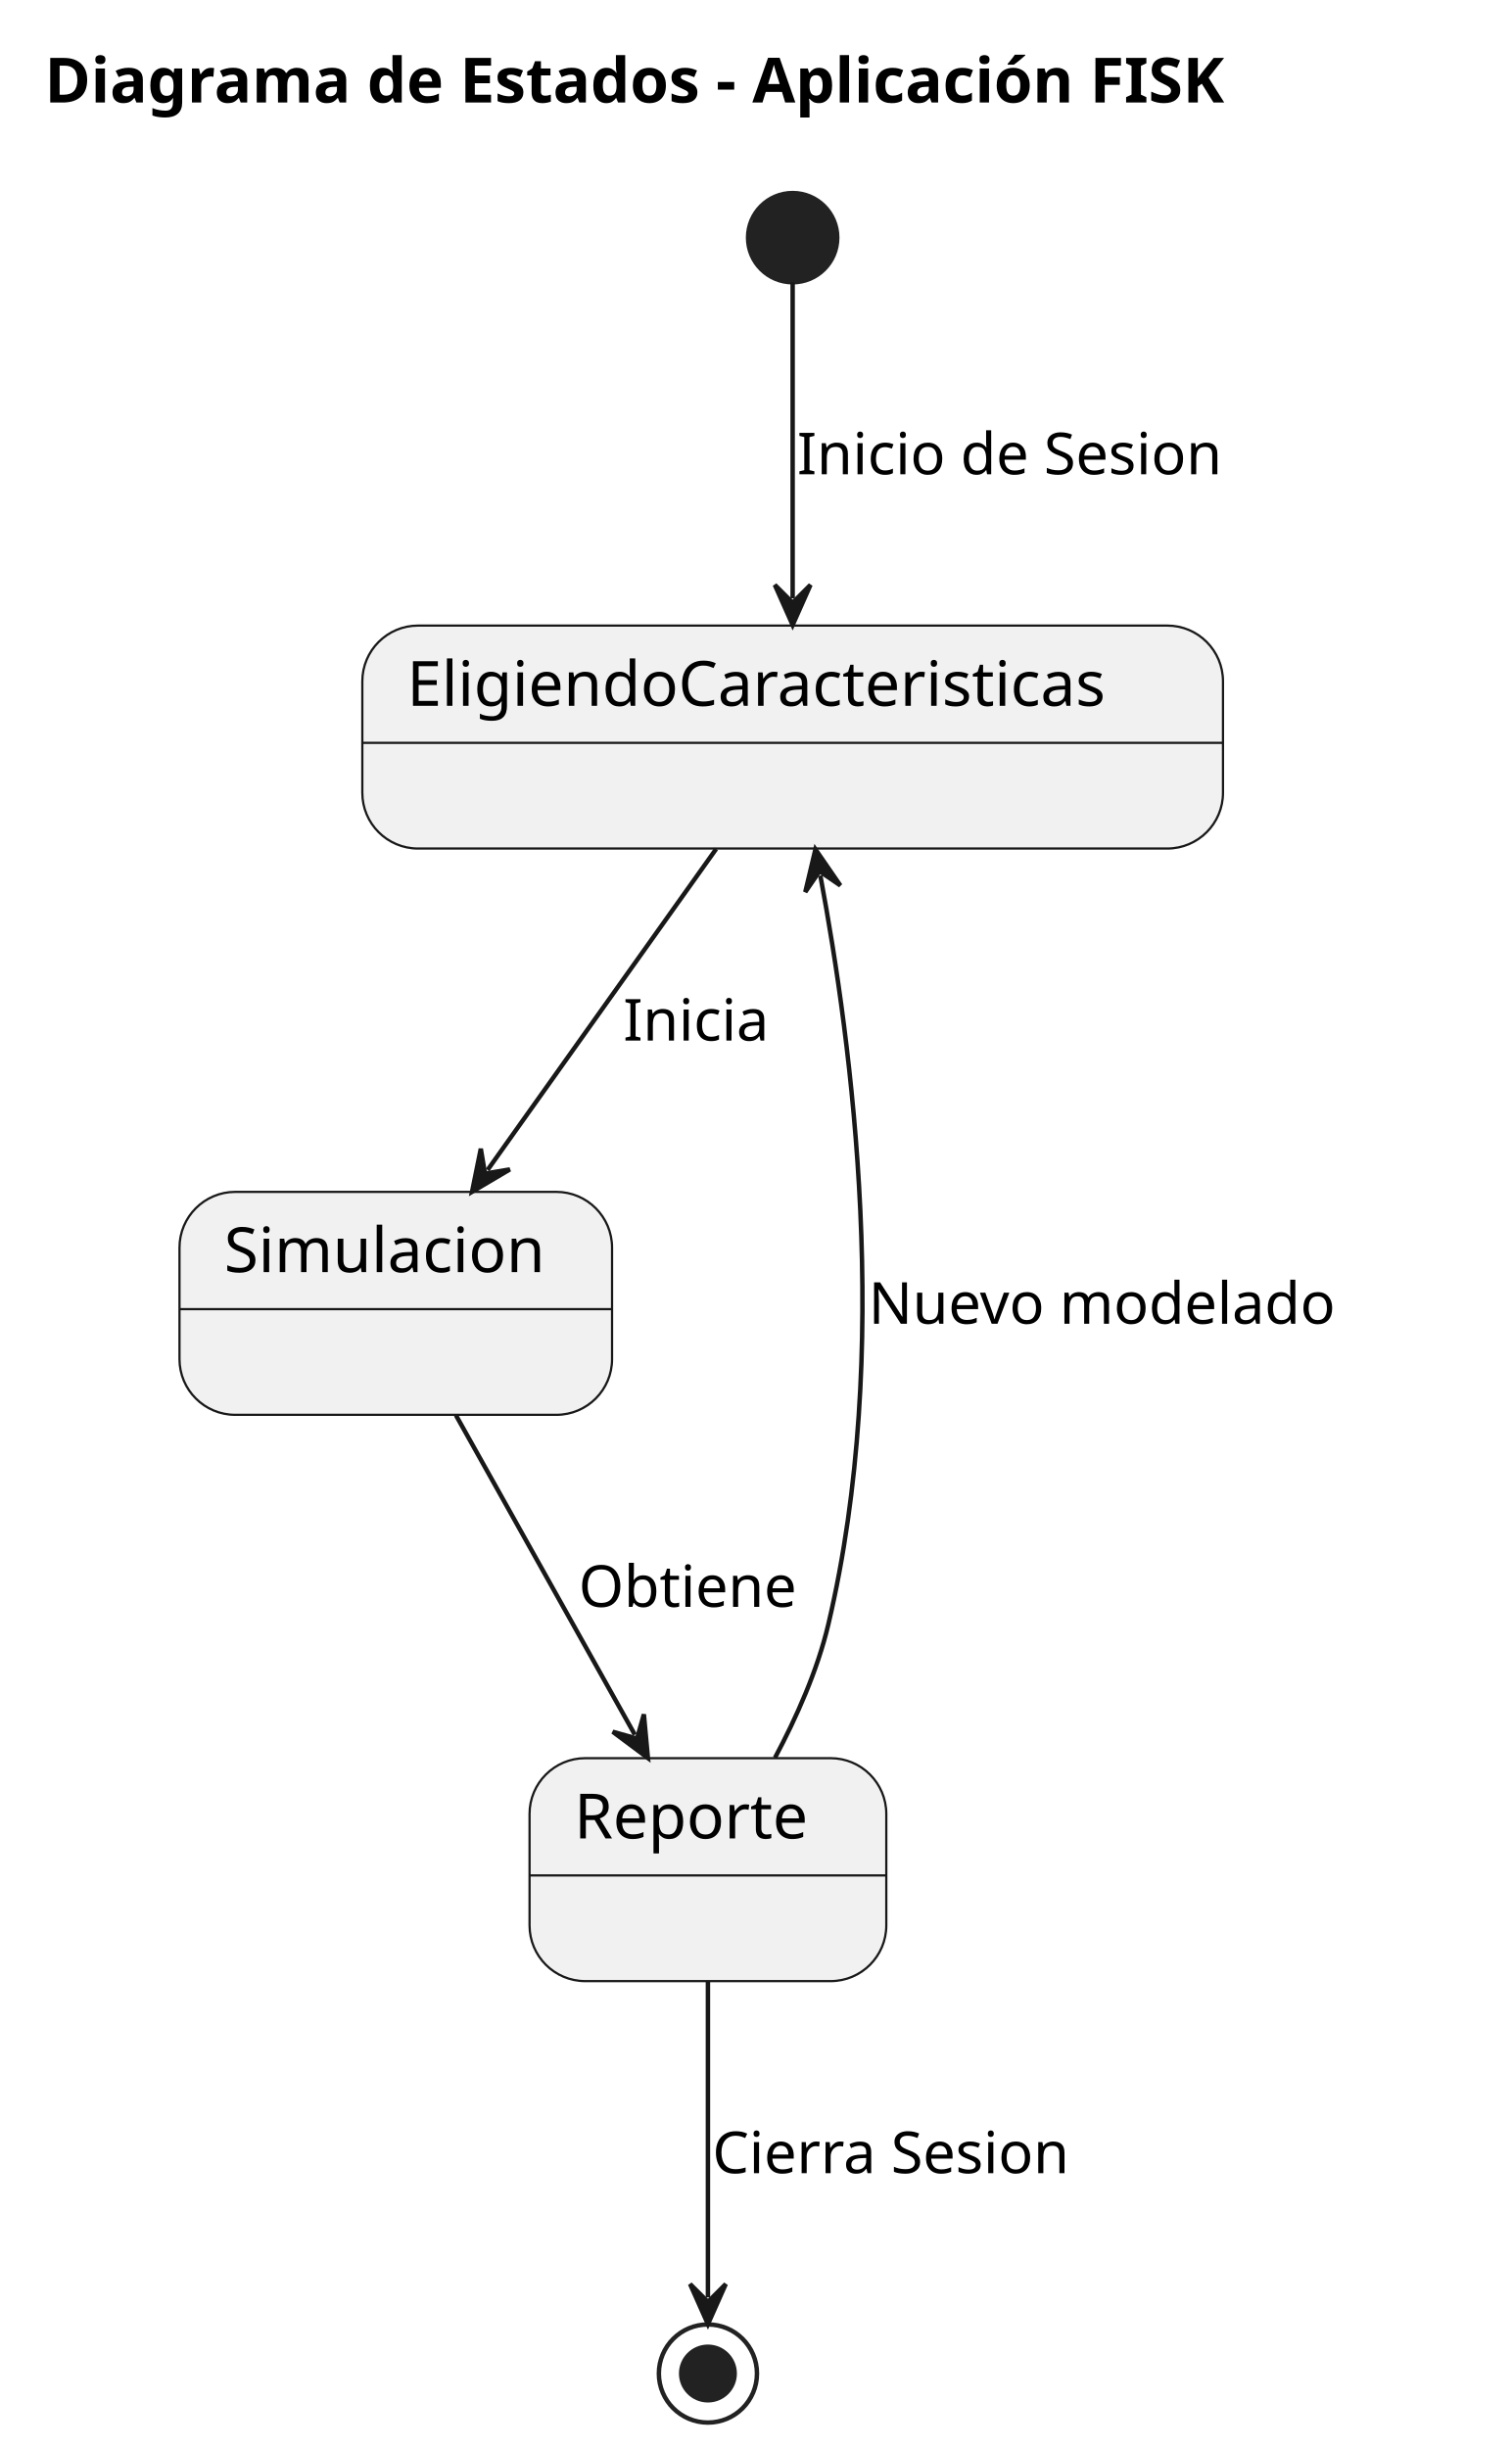
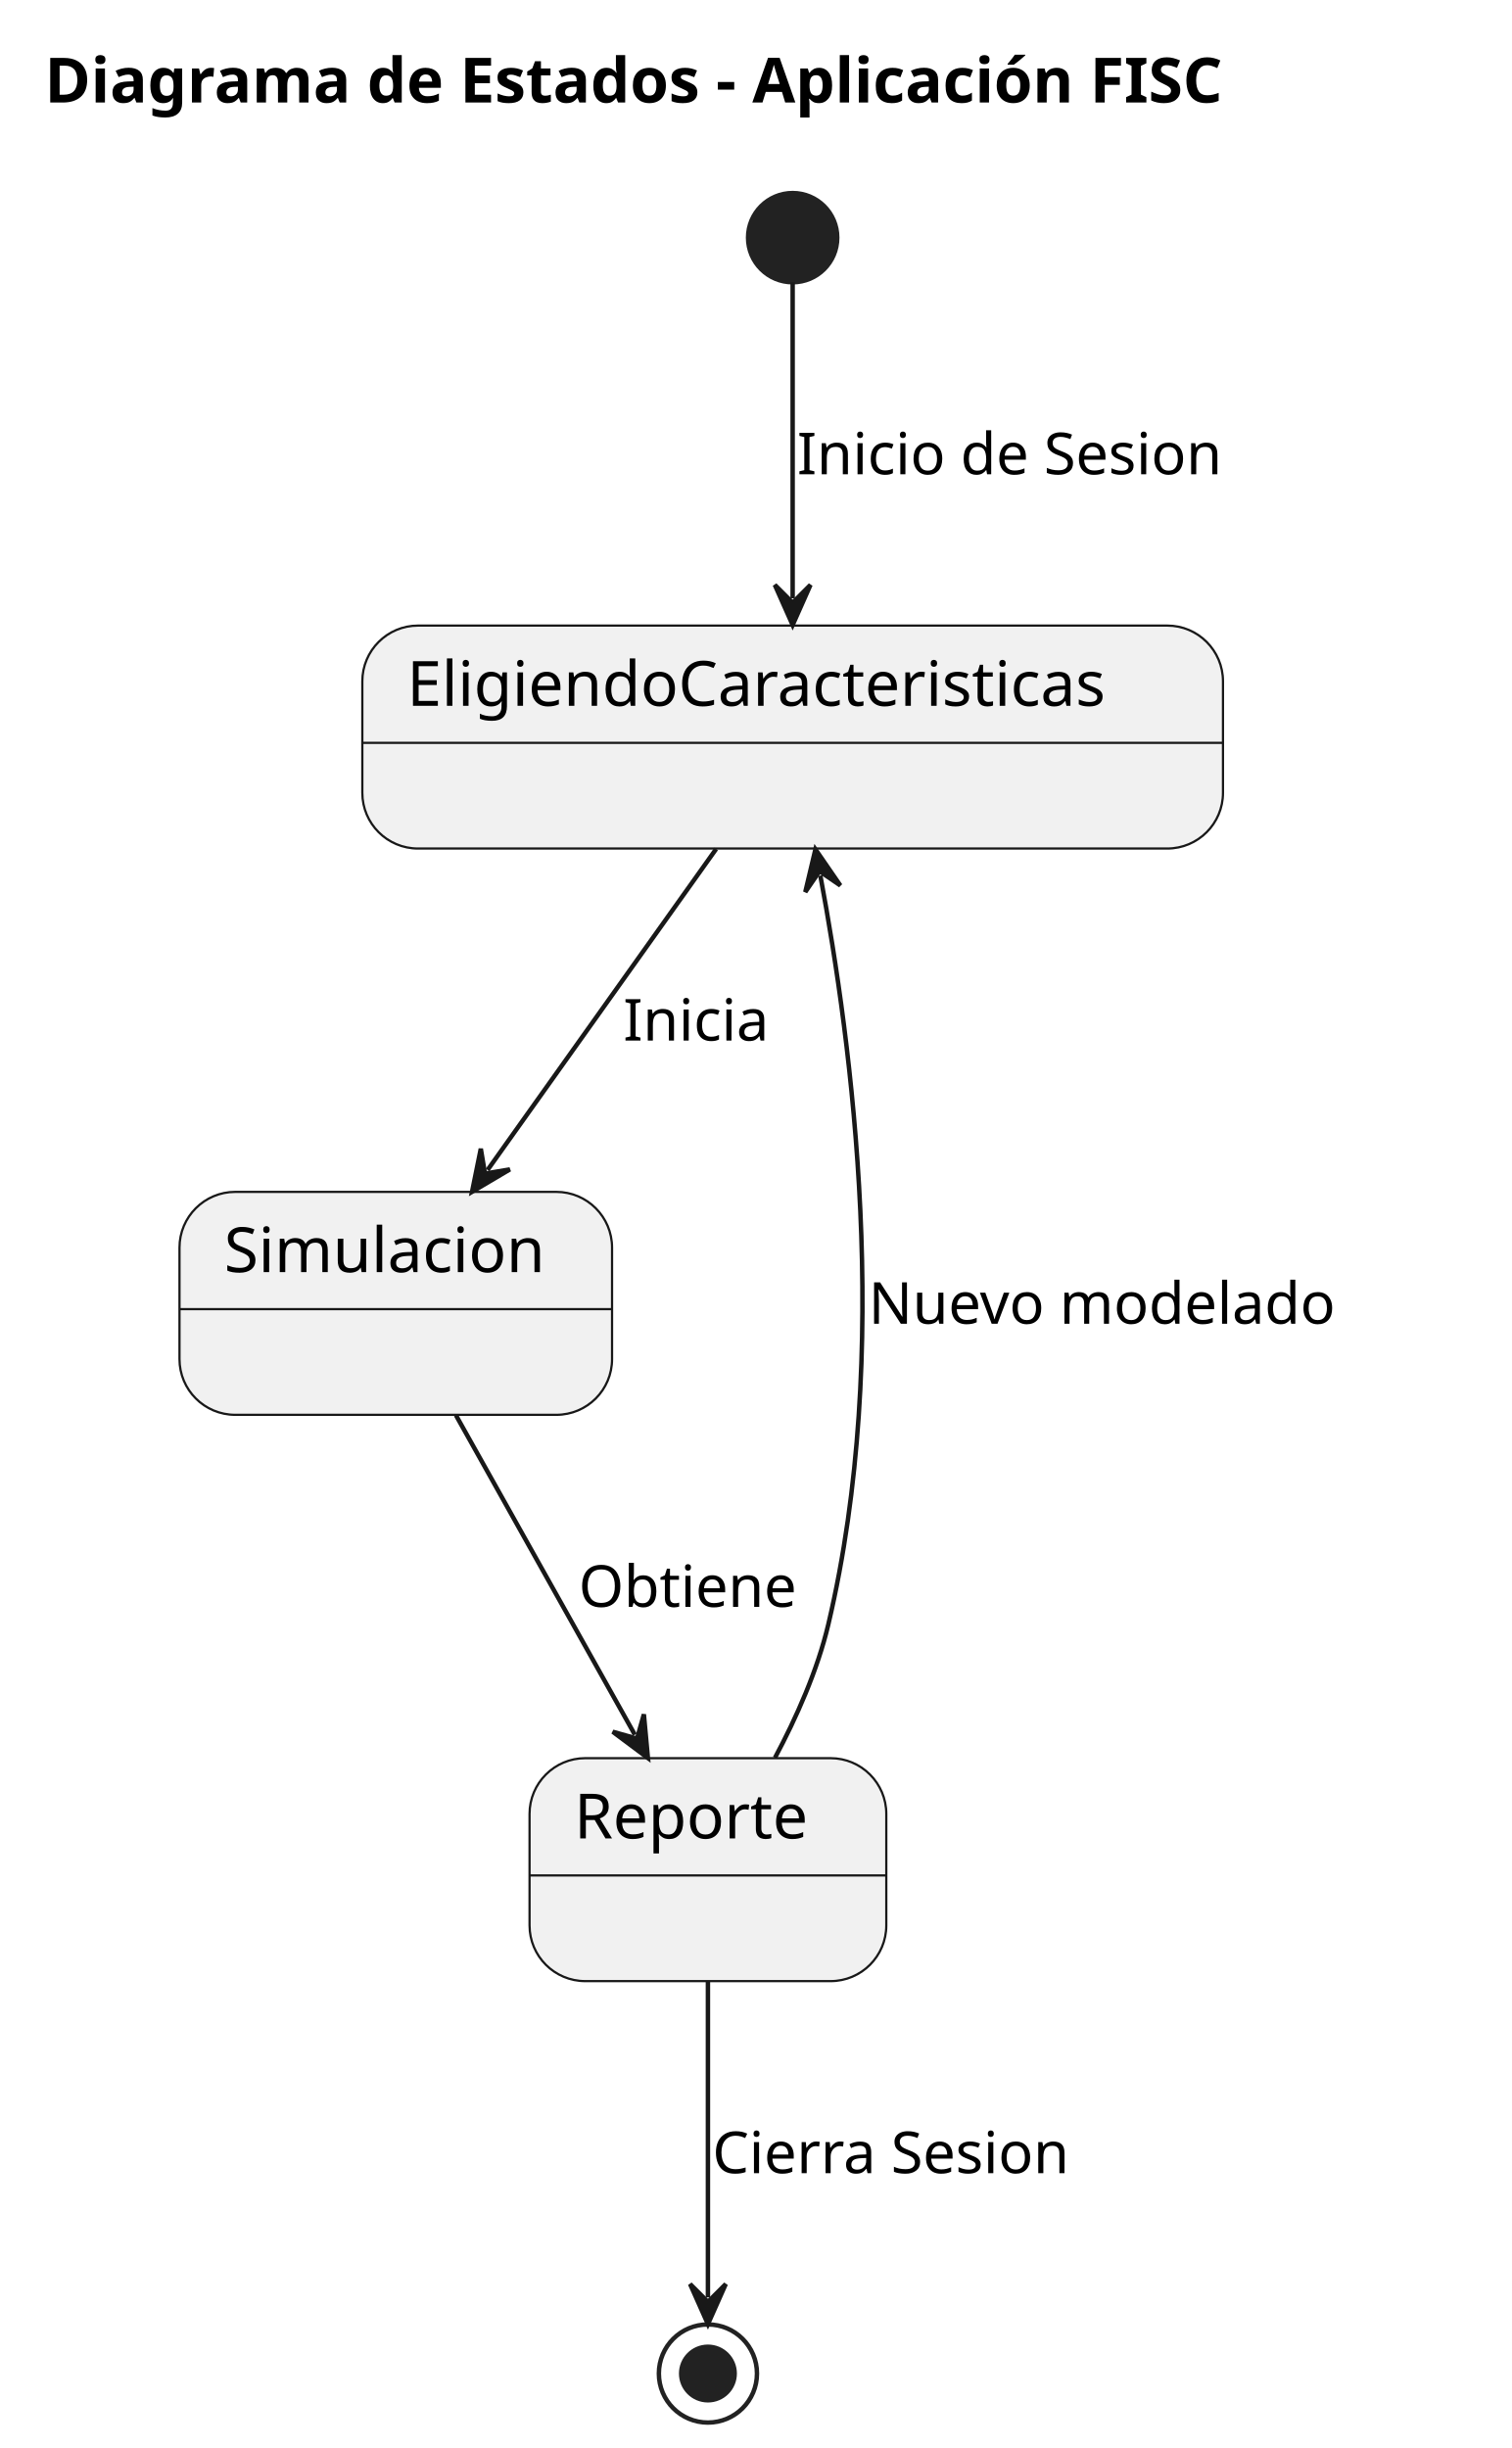
<svg xmlns="http://www.w3.org/2000/svg" contentStyleType="text/css" height="549px" preserveAspectRatio="none" style="width:339px;height:549px;background:#FFFFFF;" version="1.1" viewBox="0 0 339 549" width="339px" zoomAndPan="magnify">
  <defs />
  <g>
-     <text fill="#000000" font-family="sans-serif" font-size="14" font-weight="bold" lengthAdjust="spacing" textLength="311" x="10" y="22.995">Diagrama de Estados - Aplicación FISK</text>
+     <text fill="#000000" font-family="sans-serif" font-size="14" font-weight="bold" lengthAdjust="spacing" textLength="311" x="10" y="22.995">Diagrama de Estados - Aplicación FISC</text>
    <ellipse cx="177.75" cy="53.297" fill="#222222" rx="10" ry="10" style="stroke:#222222;stroke-width:1.0;" />
    <g id="EligiendoCaracteristicas">
      <rect fill="#F1F1F1" height="50" rx="12.5" ry="12.5" style="stroke:#181818;stroke-width:0.5;" width="193" x="81.25" y="140.297" />
      <line style="stroke:#181818;stroke-width:0.5;" x1="81.25" x2="274.25" y1="166.594" y2="166.594" />
      <text fill="#000000" font-family="sans-serif" font-size="14" lengthAdjust="spacing" textLength="173" x="91.25" y="158.292">EligiendoCaracteristicas</text>
    </g>
    <g id="Simulacion">
      <rect fill="#F1F1F1" height="50" rx="12.5" ry="12.5" style="stroke:#181818;stroke-width:0.5;" width="97" x="40.25" y="267.297" />
      <line style="stroke:#181818;stroke-width:0.5;" x1="40.25" x2="137.25" y1="293.594" y2="293.594" />
      <text fill="#000000" font-family="sans-serif" font-size="14" lengthAdjust="spacing" textLength="77" x="50.25" y="285.292">Simulacion</text>
    </g>
    <g id="Reporte">
      <rect fill="#F1F1F1" height="50" rx="12.5" ry="12.5" style="stroke:#181818;stroke-width:0.5;" width="80" x="118.75" y="394.297" />
      <line style="stroke:#181818;stroke-width:0.5;" x1="118.75" x2="198.75" y1="420.594" y2="420.594" />
      <text fill="#000000" font-family="sans-serif" font-size="14" lengthAdjust="spacing" textLength="60" x="128.75" y="412.292">Reporte</text>
    </g>
    <ellipse cx="158.75" cy="532.297" fill="none" rx="11" ry="11" style="stroke:#222222;stroke-width:1.0;" />
    <ellipse cx="158.75" cy="532.297" fill="#222222" rx="6" ry="6" style="stroke:#222222;stroke-width:1.0;" />
    <g id="link_*start*_EligiendoCaracteristicas">
      <path d="M177.75,63.299 C177.75,79.924 177.75,109.952 177.75,134.17 " fill="none" id="*start*-to-EligiendoCaracteristicas" style="stroke:#181818;stroke-width:1.0;" />
      <polygon fill="#181818" points="177.75,140.17,181.75,131.17,177.75,135.17,173.75,131.17,177.75,140.17" style="stroke:#181818;stroke-width:1.0;" />
      <text fill="#000000" font-family="sans-serif" font-size="13" lengthAdjust="spacing" textLength="98" x="178.75" y="106.364">Inicio de Sesion</text>
    </g>
    <g id="link_EligiendoCaracteristicas_Simulacion">
      <path d="M160.59,190.398 C144.83,212.533 125.081,240.27 109.337,262.382 " fill="none" id="EligiendoCaracteristicas-to-Simulacion" style="stroke:#181818;stroke-width:1.0;" />
      <polygon fill="#181818" points="105.857,267.27,114.336,262.258,108.757,263.197,107.819,257.618,105.857,267.27" style="stroke:#181818;stroke-width:1.0;" />
      <text fill="#000000" font-family="sans-serif" font-size="13" lengthAdjust="spacing" textLength="32" x="139.75" y="233.364">Inicia</text>
    </g>
    <g id="link_Simulacion_Reporte">
      <path d="M102.247,317.398 C114.642,339.533 129.981,366.923 142.363,389.035 " fill="none" id="Simulacion-to-Reporte" style="stroke:#181818;stroke-width:1.0;" />
      <polygon fill="#181818" points="145.295,394.27,144.388,384.463,142.852,389.907,137.408,388.372,145.295,394.27" style="stroke:#181818;stroke-width:1.0;" />
      <text fill="#000000" font-family="sans-serif" font-size="13" lengthAdjust="spacing" textLength="50" x="129.75" y="360.364">Obtiene</text>
    </g>
    <g id="link_Reporte_EligiendoCaracteristicas">
      <path d="M173.783,394.212 C178.602,385.179 183.318,374.6 185.75,364.297 C200.215,303.024 191.014,234.072 183.962,196.366 " fill="none" id="Reporte-to-EligiendoCaracteristicas" style="stroke:#181818;stroke-width:1.0;" />
      <polygon fill="#181818" points="182.859,190.468,180.582,200.05,183.778,195.383,188.445,198.579,182.859,190.468" style="stroke:#181818;stroke-width:1.0;" />
      <text fill="#000000" font-family="sans-serif" font-size="13" lengthAdjust="spacing" textLength="109" x="194.75" y="296.864">Nuevo modelado</text>
    </g>
    <g id="link_Reporte_*end*">
      <path d="M158.75,444.382 C158.75,468.357 158.75,497.992 158.75,515.232 " fill="none" id="Reporte-to-*end*" style="stroke:#181818;stroke-width:1.0;" />
      <polygon fill="#181818" points="158.75,521.232,162.75,512.232,158.75,516.232,154.75,512.232,158.75,521.232" style="stroke:#181818;stroke-width:1.0;" />
      <text fill="#000000" font-family="sans-serif" font-size="13" lengthAdjust="spacing" textLength="84" x="159.75" y="487.364">Cierra Sesion</text>
    </g>
  </g>
</svg>
